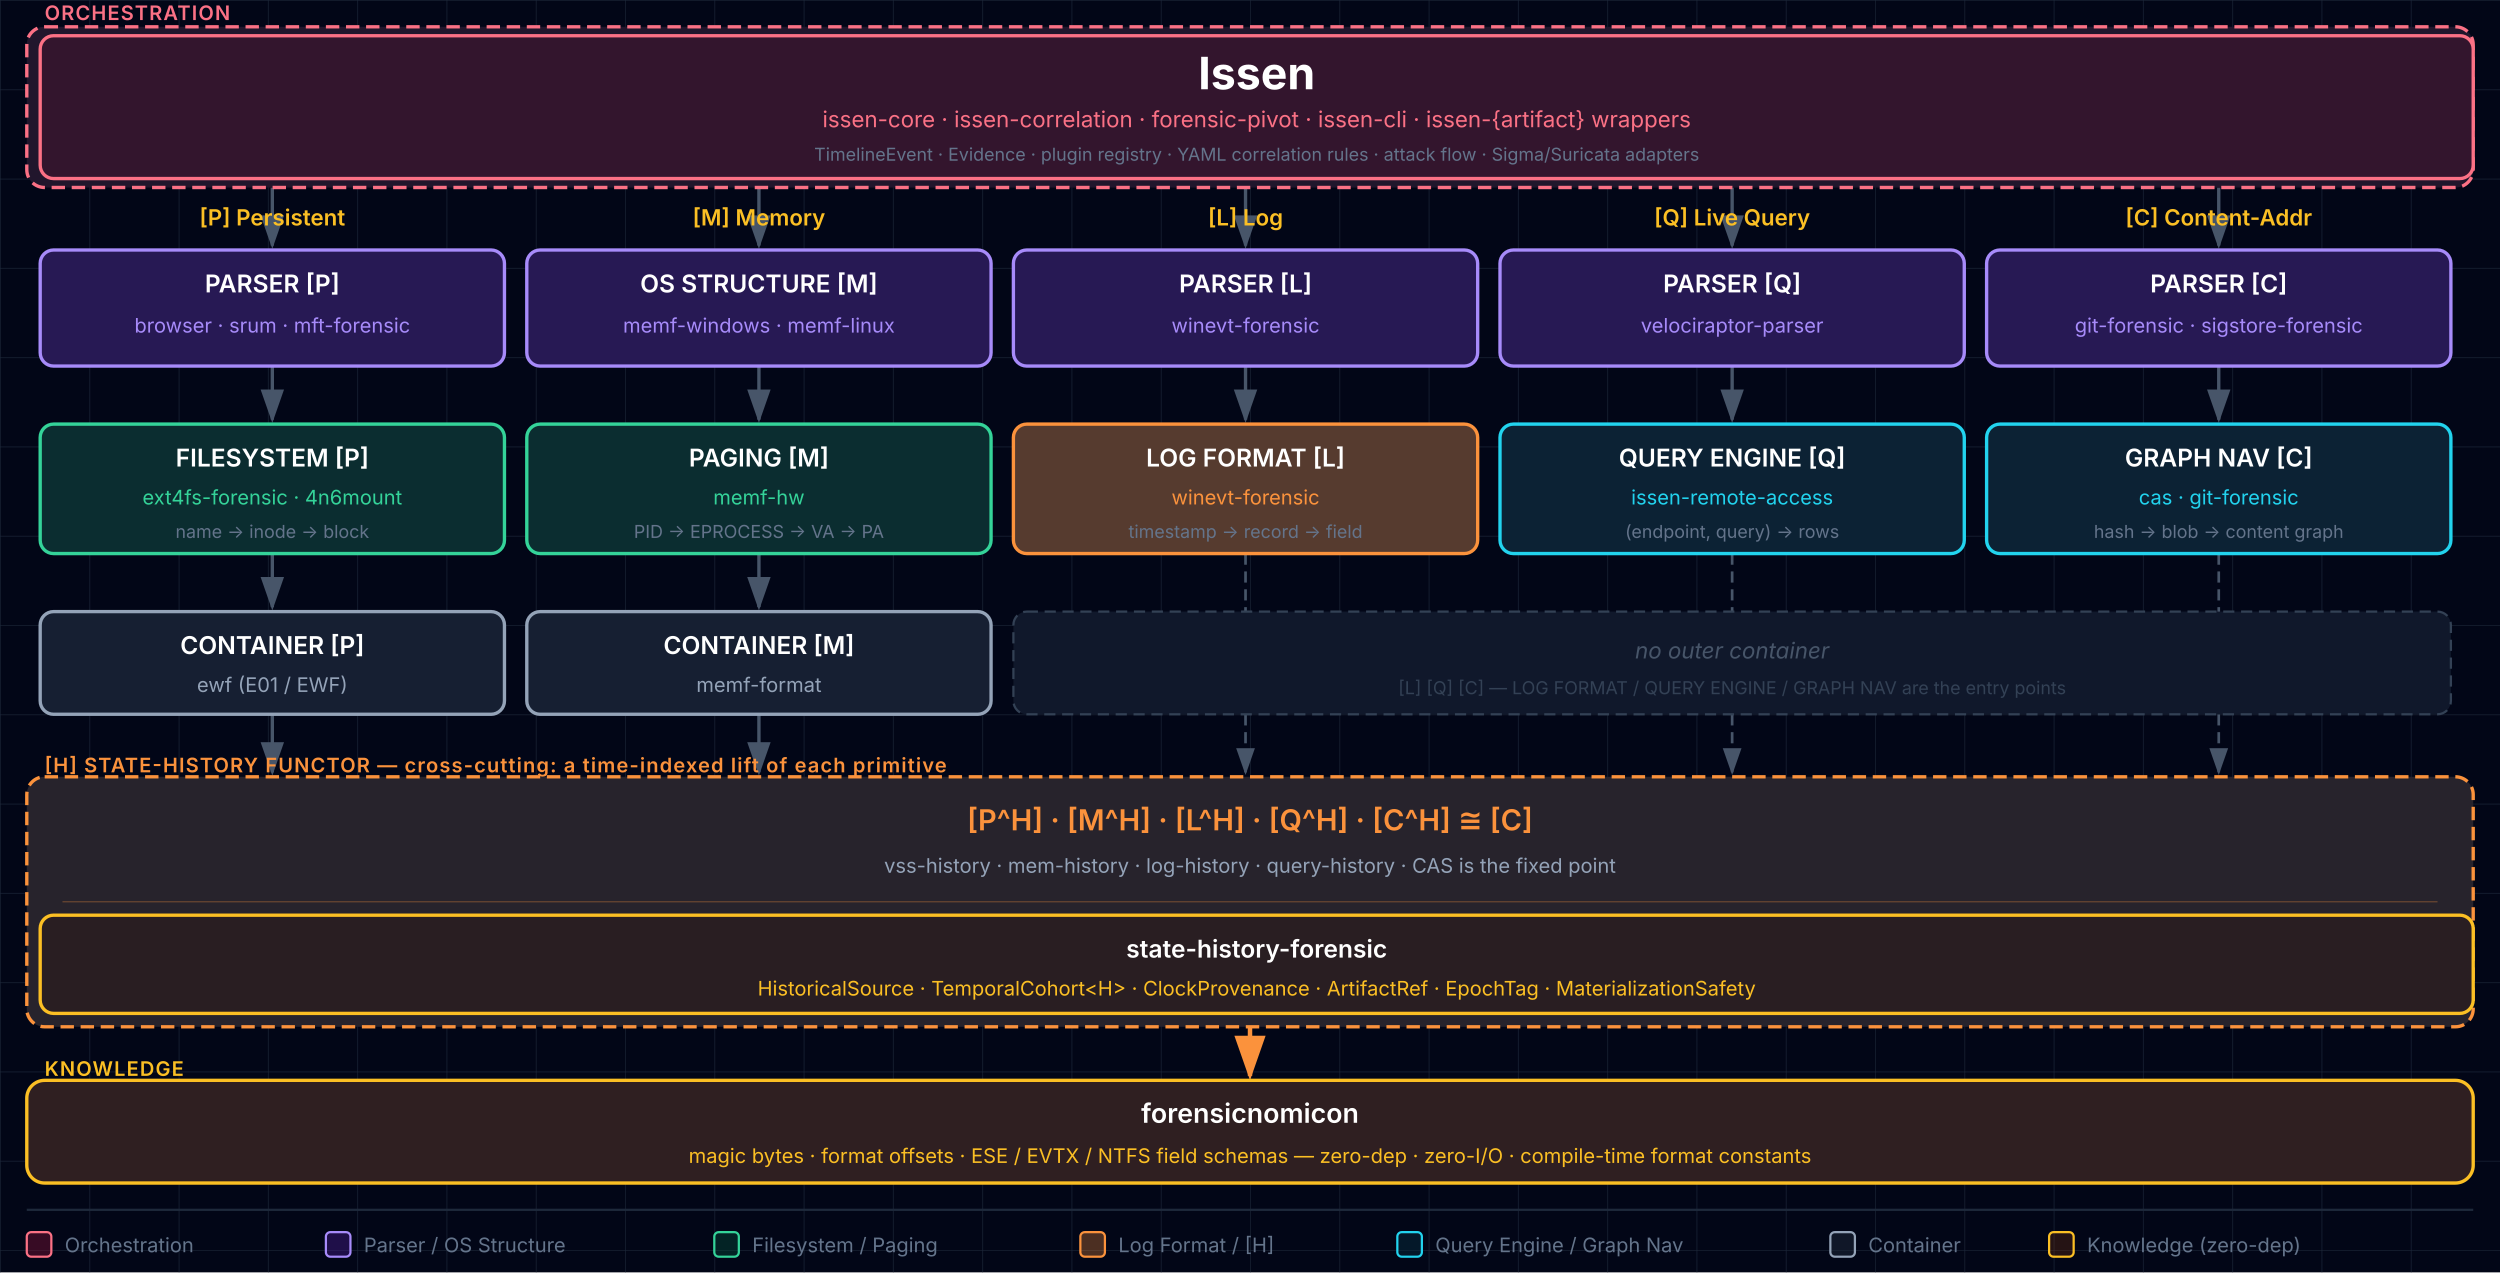
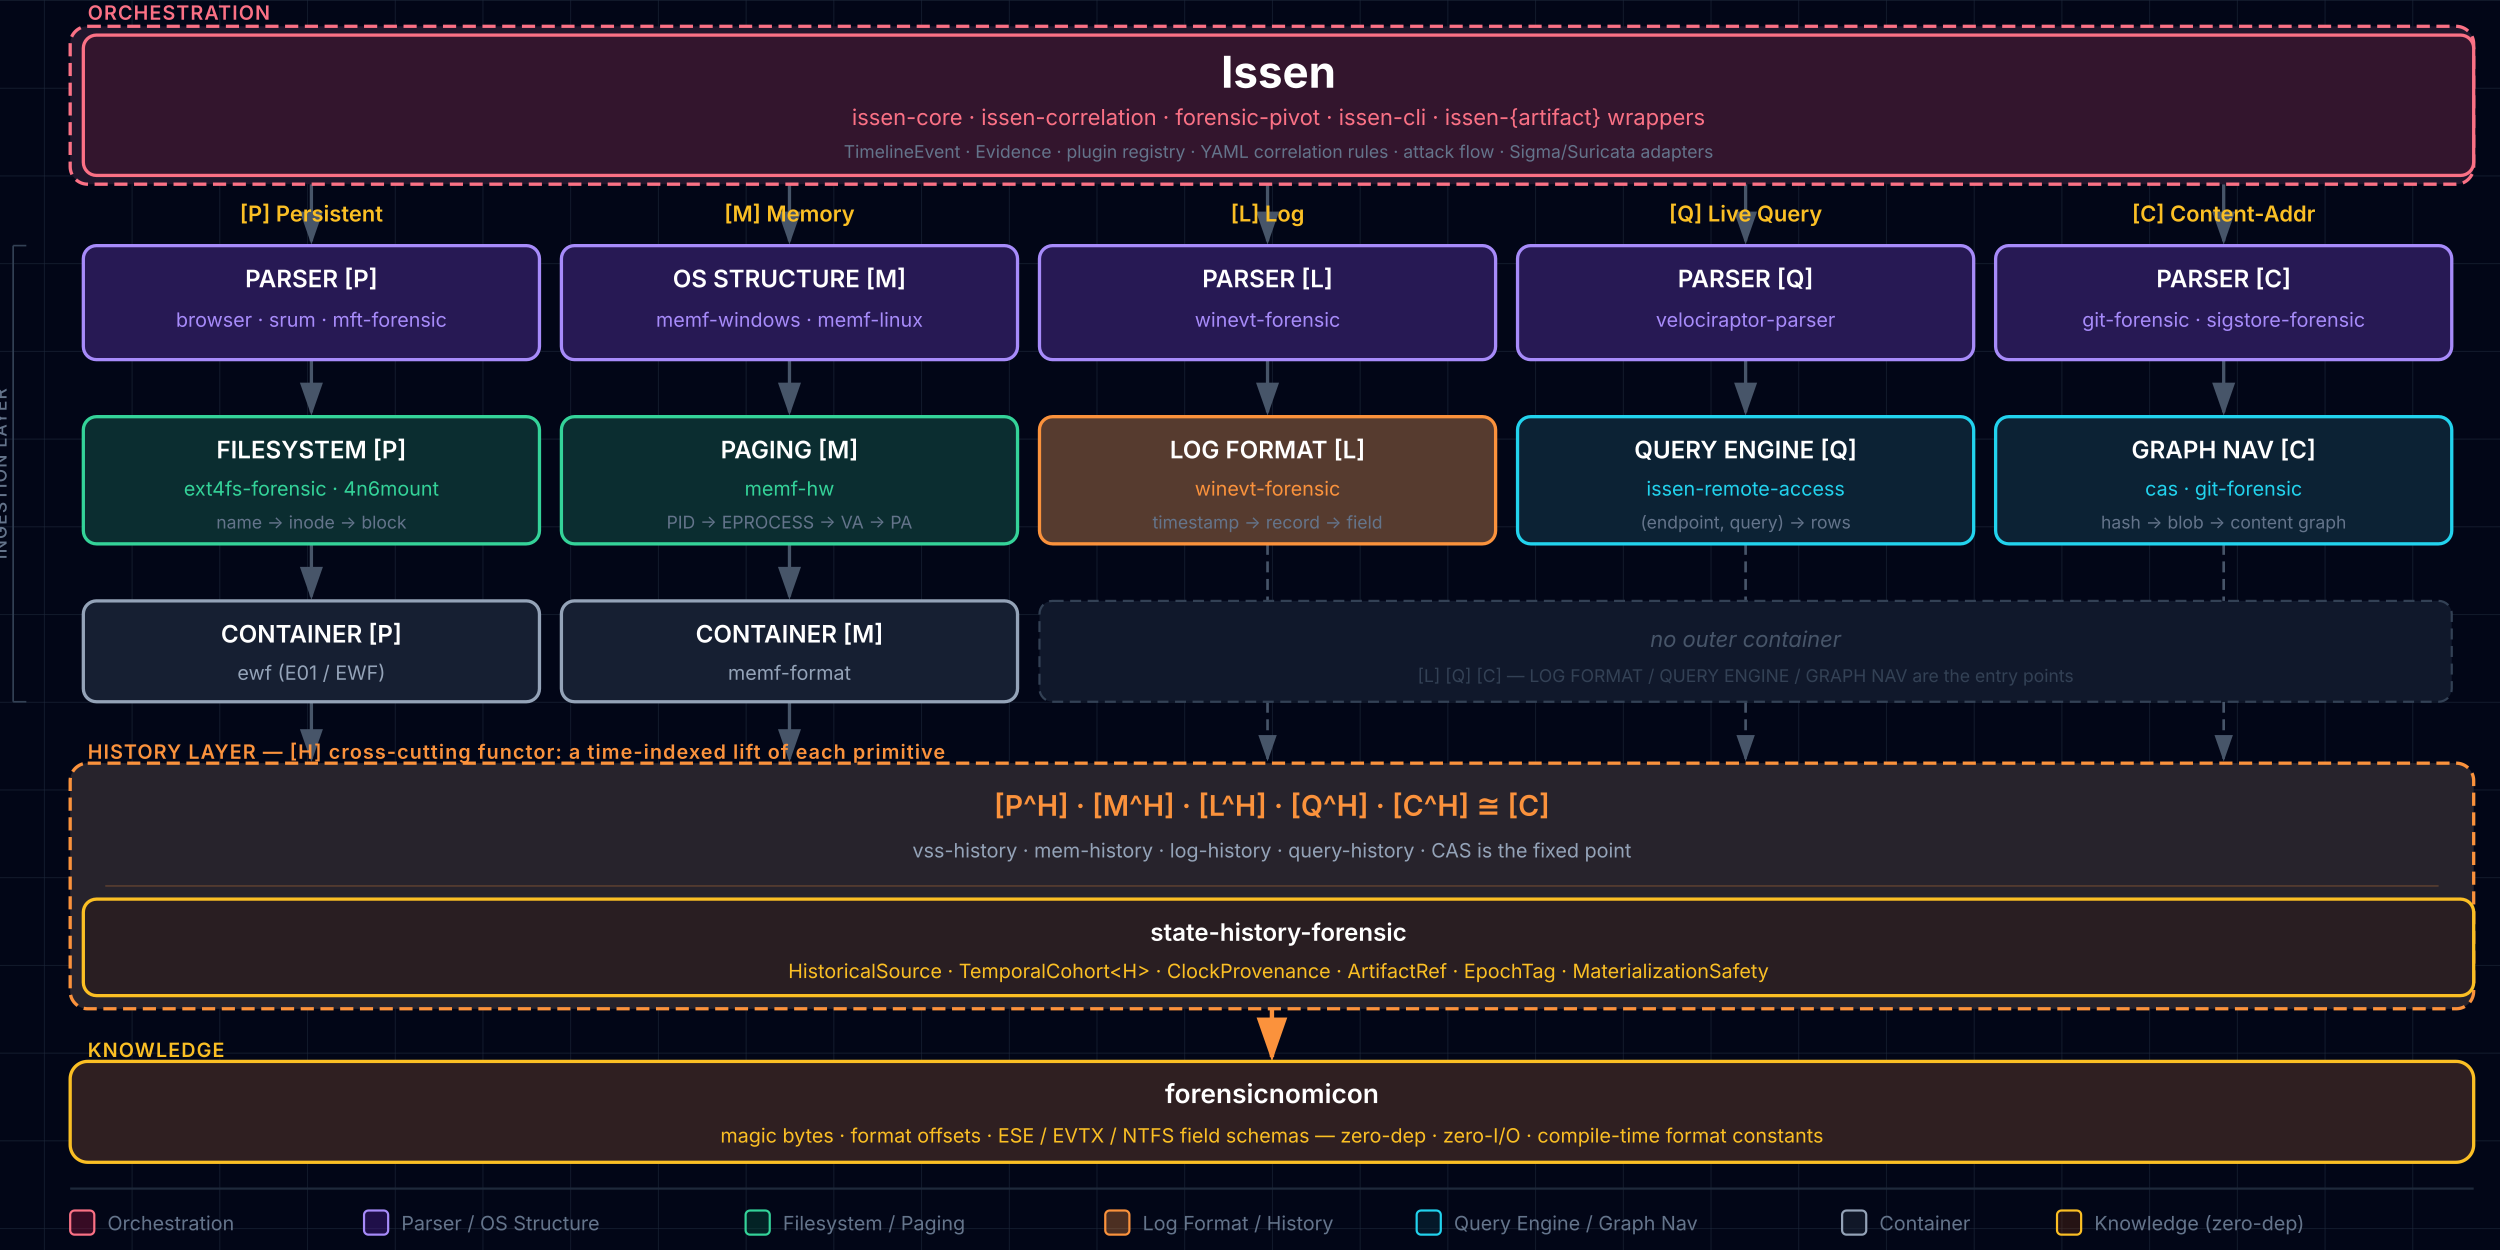
- <svg xmlns="http://www.w3.org/2000/svg" viewBox="0 0 1120 570" style="width:100%;height:auto;font-family:'Inter',system-ui,sans-serif;">
+ <svg xmlns="http://www.w3.org/2000/svg" viewBox="-20 0 1140 570" style="width:100%;height:auto;font-family:'Inter',system-ui,sans-serif;">
  <defs>
    <pattern id="grid" width="40" height="40" patternUnits="userSpaceOnUse">
      <path d="M 40 0 L 0 0 0 40" fill="none" stroke="#1e293b" stroke-width="0.5" />
    </pattern>
    <marker id="arr" markerWidth="10" markerHeight="7" refX="9" refY="3.5" orient="auto">
      <polygon points="0 0,10 3.5,0 7" fill="#475569" />
    </marker>
    <marker id="arr-orange" markerWidth="10" markerHeight="7" refX="9" refY="3.5" orient="auto">
      <polygon points="0 0,10 3.5,0 7" fill="#fb923c" />
    </marker>
  </defs>
-   <rect width="1120" height="570" fill="#020617" />
-   <rect width="1120" height="570" fill="url(#grid)" />
+   <rect x="-20" width="1140" height="570" fill="#020617" />
+   <rect x="-20" width="1140" height="570" fill="url(#grid)" />
+   <line x1="-14" y1="112" x2="-14" y2="320" stroke="#334155" stroke-width="0.75" />
+   <line x1="-14" y1="112" x2="-8" y2="112" stroke="#334155" stroke-width="0.75" />
+   <line x1="-14" y1="320" x2="-8" y2="320" stroke="#334155" stroke-width="0.75" />
+   <text transform="rotate(-90, -17, 216)" x="-17" y="216" fill="#64748b" font-size="8" font-weight="500" text-anchor="middle" letter-spacing="0.5">INGESTION LAYER</text>
  <line x1="122" y1="84" x2="122" y2="110" stroke="#475569" stroke-width="1.5" marker-end="url(#arr)" />
  <line x1="340" y1="84" x2="340" y2="110" stroke="#475569" stroke-width="1.5" marker-end="url(#arr)" />
  <line x1="558" y1="84" x2="558" y2="110" stroke="#475569" stroke-width="1.5" marker-end="url(#arr)" />
  <line x1="776" y1="84" x2="776" y2="110" stroke="#475569" stroke-width="1.5" marker-end="url(#arr)" />
  <line x1="994" y1="84" x2="994" y2="110" stroke="#475569" stroke-width="1.5" marker-end="url(#arr)" />
  <line x1="122" y1="164" x2="122" y2="188" stroke="#475569" stroke-width="1.5" marker-end="url(#arr)" />
  <line x1="340" y1="164" x2="340" y2="188" stroke="#475569" stroke-width="1.5" marker-end="url(#arr)" />
  <line x1="558" y1="164" x2="558" y2="188" stroke="#475569" stroke-width="1.5" marker-end="url(#arr)" />
  <line x1="776" y1="164" x2="776" y2="188" stroke="#475569" stroke-width="1.5" marker-end="url(#arr)" />
  <line x1="994" y1="164" x2="994" y2="188" stroke="#475569" stroke-width="1.5" marker-end="url(#arr)" />
  <line x1="122" y1="248" x2="122" y2="272" stroke="#475569" stroke-width="1.5" marker-end="url(#arr)" />
  <line x1="340" y1="248" x2="340" y2="272" stroke="#475569" stroke-width="1.5" marker-end="url(#arr)" />
  <line x1="558" y1="248" x2="558" y2="346" stroke="#475569" stroke-width="1.2" stroke-dasharray="5,3" marker-end="url(#arr)" />
  <line x1="776" y1="248" x2="776" y2="346" stroke="#475569" stroke-width="1.2" stroke-dasharray="5,3" marker-end="url(#arr)" />
  <line x1="994" y1="248" x2="994" y2="346" stroke="#475569" stroke-width="1.2" stroke-dasharray="5,3" marker-end="url(#arr)" />
  <line x1="122" y1="320" x2="122" y2="346" stroke="#475569" stroke-width="1.5" marker-end="url(#arr)" />
  <line x1="340" y1="320" x2="340" y2="346" stroke="#475569" stroke-width="1.5" marker-end="url(#arr)" />
  <line x1="560" y1="460" x2="560" y2="482" stroke="#fb923c" stroke-width="2" marker-end="url(#arr-orange)" />
  <rect x="12" y="12" width="1096" height="72" rx="8" fill="#0f172a" />
  <rect x="12" y="12" width="1096" height="72" rx="8" fill="rgba(136,19,55,0.15)" stroke="#fb7185" stroke-width="1.5" stroke-dasharray="6,3" />
  <text x="20" y="9" fill="#fb7185" font-size="9" font-weight="600" letter-spacing="0.5">ORCHESTRATION</text>
  <rect x="18" y="16" width="1090" height="64" rx="6" fill="#0f172a" />
  <rect x="18" y="16" width="1090" height="64" rx="6" fill="rgba(136,19,55,0.3)" stroke="#fb7185" stroke-width="1.5" />
  <text x="563" y="40" fill="white" font-size="20" font-weight="700" text-anchor="middle">Issen</text>
  <text x="563" y="57" fill="#fb7185" font-size="10" text-anchor="middle">issen-core · issen-correlation · forensic-pivot · issen-cli · issen-{artifact} wrappers</text>
  <text x="563" y="72" fill="#64748b" font-size="8" text-anchor="middle">TimelineEvent · Evidence · plugin registry · YAML correlation rules · attack flow · Sigma/Suricata adapters</text>
  <text x="122" y="101" fill="#fbbf24" font-size="10" font-weight="600" text-anchor="middle">[P] Persistent</text>
  <text x="340" y="101" fill="#fbbf24" font-size="10" font-weight="600" text-anchor="middle">[M] Memory</text>
  <text x="558" y="101" fill="#fbbf24" font-size="10" font-weight="600" text-anchor="middle">[L] Log</text>
  <text x="776" y="101" fill="#fbbf24" font-size="10" font-weight="600" text-anchor="middle">[Q] Live Query</text>
  <text x="994" y="101" fill="#fbbf24" font-size="10" font-weight="600" text-anchor="middle">[C] Content-Addr</text>
  <rect x="18" y="112" width="208" height="52" rx="6" fill="#0f172a" />
  <rect x="18" y="112" width="208" height="52" rx="6" fill="rgba(76,29,149,0.4)" stroke="#a78bfa" stroke-width="1.5" />
  <text x="122" y="131" fill="white" font-size="11" font-weight="600" text-anchor="middle">PARSER  [P]</text>
  <text x="122" y="149" fill="#a78bfa" font-size="9" text-anchor="middle">browser · srum · mft-forensic</text>
  <rect x="236" y="112" width="208" height="52" rx="6" fill="#0f172a" />
  <rect x="236" y="112" width="208" height="52" rx="6" fill="rgba(76,29,149,0.4)" stroke="#a78bfa" stroke-width="1.5" />
  <text x="340" y="131" fill="white" font-size="11" font-weight="600" text-anchor="middle">OS STRUCTURE  [M]</text>
  <text x="340" y="149" fill="#a78bfa" font-size="9" text-anchor="middle">memf-windows · memf-linux</text>
  <rect x="454" y="112" width="208" height="52" rx="6" fill="#0f172a" />
  <rect x="454" y="112" width="208" height="52" rx="6" fill="rgba(76,29,149,0.4)" stroke="#a78bfa" stroke-width="1.5" />
  <text x="558" y="131" fill="white" font-size="11" font-weight="600" text-anchor="middle">PARSER  [L]</text>
  <text x="558" y="149" fill="#a78bfa" font-size="9" text-anchor="middle">winevt-forensic</text>
  <rect x="672" y="112" width="208" height="52" rx="6" fill="#0f172a" />
  <rect x="672" y="112" width="208" height="52" rx="6" fill="rgba(76,29,149,0.4)" stroke="#a78bfa" stroke-width="1.5" />
  <text x="776" y="131" fill="white" font-size="11" font-weight="600" text-anchor="middle">PARSER  [Q]</text>
  <text x="776" y="149" fill="#a78bfa" font-size="9" text-anchor="middle">velociraptor-parser</text>
  <rect x="890" y="112" width="208" height="52" rx="6" fill="#0f172a" />
  <rect x="890" y="112" width="208" height="52" rx="6" fill="rgba(76,29,149,0.4)" stroke="#a78bfa" stroke-width="1.5" />
  <text x="994" y="131" fill="white" font-size="11" font-weight="600" text-anchor="middle">PARSER  [C]</text>
  <text x="994" y="149" fill="#a78bfa" font-size="9" text-anchor="middle">git-forensic · sigstore-forensic</text>
  <rect x="18" y="190" width="208" height="58" rx="6" fill="#0f172a" />
  <rect x="18" y="190" width="208" height="58" rx="6" fill="rgba(6,78,59,0.4)" stroke="#34d399" stroke-width="1.5" />
  <text x="122" y="209" fill="white" font-size="11" font-weight="600" text-anchor="middle">FILESYSTEM  [P]</text>
  <text x="122" y="226" fill="#34d399" font-size="9" text-anchor="middle">ext4fs-forensic · 4n6mount</text>
  <text x="122" y="241" fill="#64748b" font-size="8" text-anchor="middle">name → inode → block</text>
  <rect x="236" y="190" width="208" height="58" rx="6" fill="#0f172a" />
  <rect x="236" y="190" width="208" height="58" rx="6" fill="rgba(6,78,59,0.4)" stroke="#34d399" stroke-width="1.5" />
  <text x="340" y="209" fill="white" font-size="11" font-weight="600" text-anchor="middle">PAGING  [M]</text>
  <text x="340" y="226" fill="#34d399" font-size="9" text-anchor="middle">memf-hw</text>
  <text x="340" y="241" fill="#64748b" font-size="8" text-anchor="middle">PID → EPROCESS → VA → PA</text>
  <rect x="454" y="190" width="208" height="58" rx="6" fill="#0f172a" />
  <rect x="454" y="190" width="208" height="58" rx="6" fill="rgba(251,146,60,0.3)" stroke="#fb923c" stroke-width="1.5" />
  <text x="558" y="209" fill="white" font-size="11" font-weight="600" text-anchor="middle">LOG FORMAT  [L]</text>
  <text x="558" y="226" fill="#fb923c" font-size="9" text-anchor="middle">winevt-forensic</text>
  <text x="558" y="241" fill="#64748b" font-size="8" text-anchor="middle">timestamp → record → field</text>
  <rect x="672" y="190" width="208" height="58" rx="6" fill="#0f172a" />
  <rect x="672" y="190" width="208" height="58" rx="6" fill="rgba(8,51,68,0.4)" stroke="#22d3ee" stroke-width="1.5" />
  <text x="776" y="209" fill="white" font-size="11" font-weight="600" text-anchor="middle">QUERY ENGINE  [Q]</text>
  <text x="776" y="226" fill="#22d3ee" font-size="9" text-anchor="middle">issen-remote-access</text>
  <text x="776" y="241" fill="#64748b" font-size="8" text-anchor="middle">(endpoint, query) → rows</text>
  <rect x="890" y="190" width="208" height="58" rx="6" fill="#0f172a" />
  <rect x="890" y="190" width="208" height="58" rx="6" fill="rgba(8,51,68,0.4)" stroke="#22d3ee" stroke-width="1.5" />
  <text x="994" y="209" fill="white" font-size="11" font-weight="600" text-anchor="middle">GRAPH NAV  [C]</text>
  <text x="994" y="226" fill="#22d3ee" font-size="9" text-anchor="middle">cas · git-forensic</text>
  <text x="994" y="241" fill="#64748b" font-size="8" text-anchor="middle">hash → blob → content graph</text>
  <rect x="18" y="274" width="208" height="46" rx="6" fill="#0f172a" />
  <rect x="18" y="274" width="208" height="46" rx="6" fill="rgba(30,41,59,0.5)" stroke="#94a3b8" stroke-width="1.5" />
  <text x="122" y="293" fill="white" font-size="11" font-weight="600" text-anchor="middle">CONTAINER  [P]</text>
  <text x="122" y="310" fill="#94a3b8" font-size="9" text-anchor="middle">ewf  (E01 / EWF)</text>
  <rect x="236" y="274" width="208" height="46" rx="6" fill="#0f172a" />
  <rect x="236" y="274" width="208" height="46" rx="6" fill="rgba(30,41,59,0.5)" stroke="#94a3b8" stroke-width="1.5" />
  <text x="340" y="293" fill="white" font-size="11" font-weight="600" text-anchor="middle">CONTAINER  [M]</text>
  <text x="340" y="310" fill="#94a3b8" font-size="9" text-anchor="middle">memf-format</text>
  <rect x="454" y="274" width="644" height="46" rx="6" fill="#0f172a" />
  <rect x="454" y="274" width="644" height="46" rx="6" fill="rgba(30,41,59,0.08)" stroke="#334155" stroke-width="1" stroke-dasharray="5,3" />
  <text x="776" y="295" fill="#475569" font-size="10" font-style="italic" text-anchor="middle">no outer container</text>
  <text x="776" y="311" fill="#334155" font-size="8" text-anchor="middle">[L] [Q] [C] — LOG FORMAT / QUERY ENGINE / GRAPH NAV are the entry points</text>
  <rect x="12" y="348" width="1096" height="112" rx="8" fill="#0f172a" />
  <rect x="12" y="348" width="1096" height="112" rx="8" fill="rgba(251,146,60,0.1)" stroke="#fb923c" stroke-width="1.5" stroke-dasharray="6,3" />
-   <text x="20" y="346" fill="#fb923c" font-size="9" font-weight="600" letter-spacing="0.5">[H] STATE-HISTORY FUNCTOR — cross-cutting: a time-indexed lift of each primitive</text>
+   <text x="20" y="346" fill="#fb923c" font-size="9" font-weight="600" letter-spacing="0.5">HISTORY LAYER — [H] cross-cutting functor: a time-indexed lift of each primitive</text>
  <text x="560" y="372" fill="#fb923c" font-size="13" font-weight="600" text-anchor="middle">[P^H]  ·  [M^H]  ·  [L^H]  ·  [Q^H]  ·  [C^H] ≅ [C]</text>
  <text x="560" y="391" fill="#94a3b8" font-size="9" text-anchor="middle">vss-history · mem-history · log-history · query-history · CAS is the fixed point</text>
  <line x1="28" y1="404" x2="1092" y2="404" stroke="#fb923c" stroke-width="0.5" opacity="0.35" />
  <rect x="18" y="410" width="1090" height="44" rx="6" fill="#0f172a" />
  <rect x="18" y="410" width="1090" height="44" rx="6" fill="rgba(120,53,15,0.25)" stroke="#fbbf24" stroke-width="1.5" />
  <text x="563" y="429" fill="white" font-size="11" font-weight="600" text-anchor="middle">state-history-forensic</text>
  <text x="563" y="446" fill="#fbbf24" font-size="9" text-anchor="middle">HistoricalSource · TemporalCohort&lt;H&gt; · ClockProvenance · ArtifactRef · EpochTag · MaterializationSafety</text>
  <rect x="12" y="484" width="1096" height="46" rx="8" fill="#0f172a" />
  <rect x="12" y="484" width="1096" height="46" rx="8" fill="rgba(120,53,15,0.3)" stroke="#fbbf24" stroke-width="1.5" />
  <text x="20" y="482" fill="#fbbf24" font-size="9" font-weight="600" letter-spacing="0.5">KNOWLEDGE</text>
  <text x="560" y="503" fill="white" font-size="12" font-weight="600" text-anchor="middle">forensicnomicon</text>
  <text x="560" y="521" fill="#fbbf24" font-size="9" text-anchor="middle">magic bytes · format offsets · ESE / EVTX / NTFS field schemas — zero-dep · zero-I/O · compile-time format constants</text>
  <line x1="12" y1="542" x2="1108" y2="542" stroke="#1e293b" stroke-width="1" />
  <rect x="12" y="552" width="11" height="11" rx="2" fill="rgba(136,19,55,0.4)" stroke="#fb7185" stroke-width="1" />
  <text x="29" y="561" fill="#64748b" font-size="9">Orchestration</text>
  <rect x="146" y="552" width="11" height="11" rx="2" fill="rgba(76,29,149,0.4)" stroke="#a78bfa" stroke-width="1" />
  <text x="163" y="561" fill="#64748b" font-size="9">Parser / OS Structure</text>
  <rect x="320" y="552" width="11" height="11" rx="2" fill="rgba(6,78,59,0.4)" stroke="#34d399" stroke-width="1" />
  <text x="337" y="561" fill="#64748b" font-size="9">Filesystem / Paging</text>
  <rect x="484" y="552" width="11" height="11" rx="2" fill="rgba(251,146,60,0.3)" stroke="#fb923c" stroke-width="1" />
-   <text x="501" y="561" fill="#64748b" font-size="9">Log Format / [H]</text>
+   <text x="501" y="561" fill="#64748b" font-size="9">Log Format / History</text>
  <rect x="626" y="552" width="11" height="11" rx="2" fill="rgba(8,51,68,0.4)" stroke="#22d3ee" stroke-width="1" />
  <text x="643" y="561" fill="#64748b" font-size="9">Query Engine / Graph Nav</text>
  <rect x="820" y="552" width="11" height="11" rx="2" fill="rgba(30,41,59,0.5)" stroke="#94a3b8" stroke-width="1" />
  <text x="837" y="561" fill="#64748b" font-size="9">Container</text>
  <rect x="918" y="552" width="11" height="11" rx="2" fill="rgba(120,53,15,0.3)" stroke="#fbbf24" stroke-width="1" />
  <text x="935" y="561" fill="#64748b" font-size="9">Knowledge (zero-dep)</text>
</svg>
